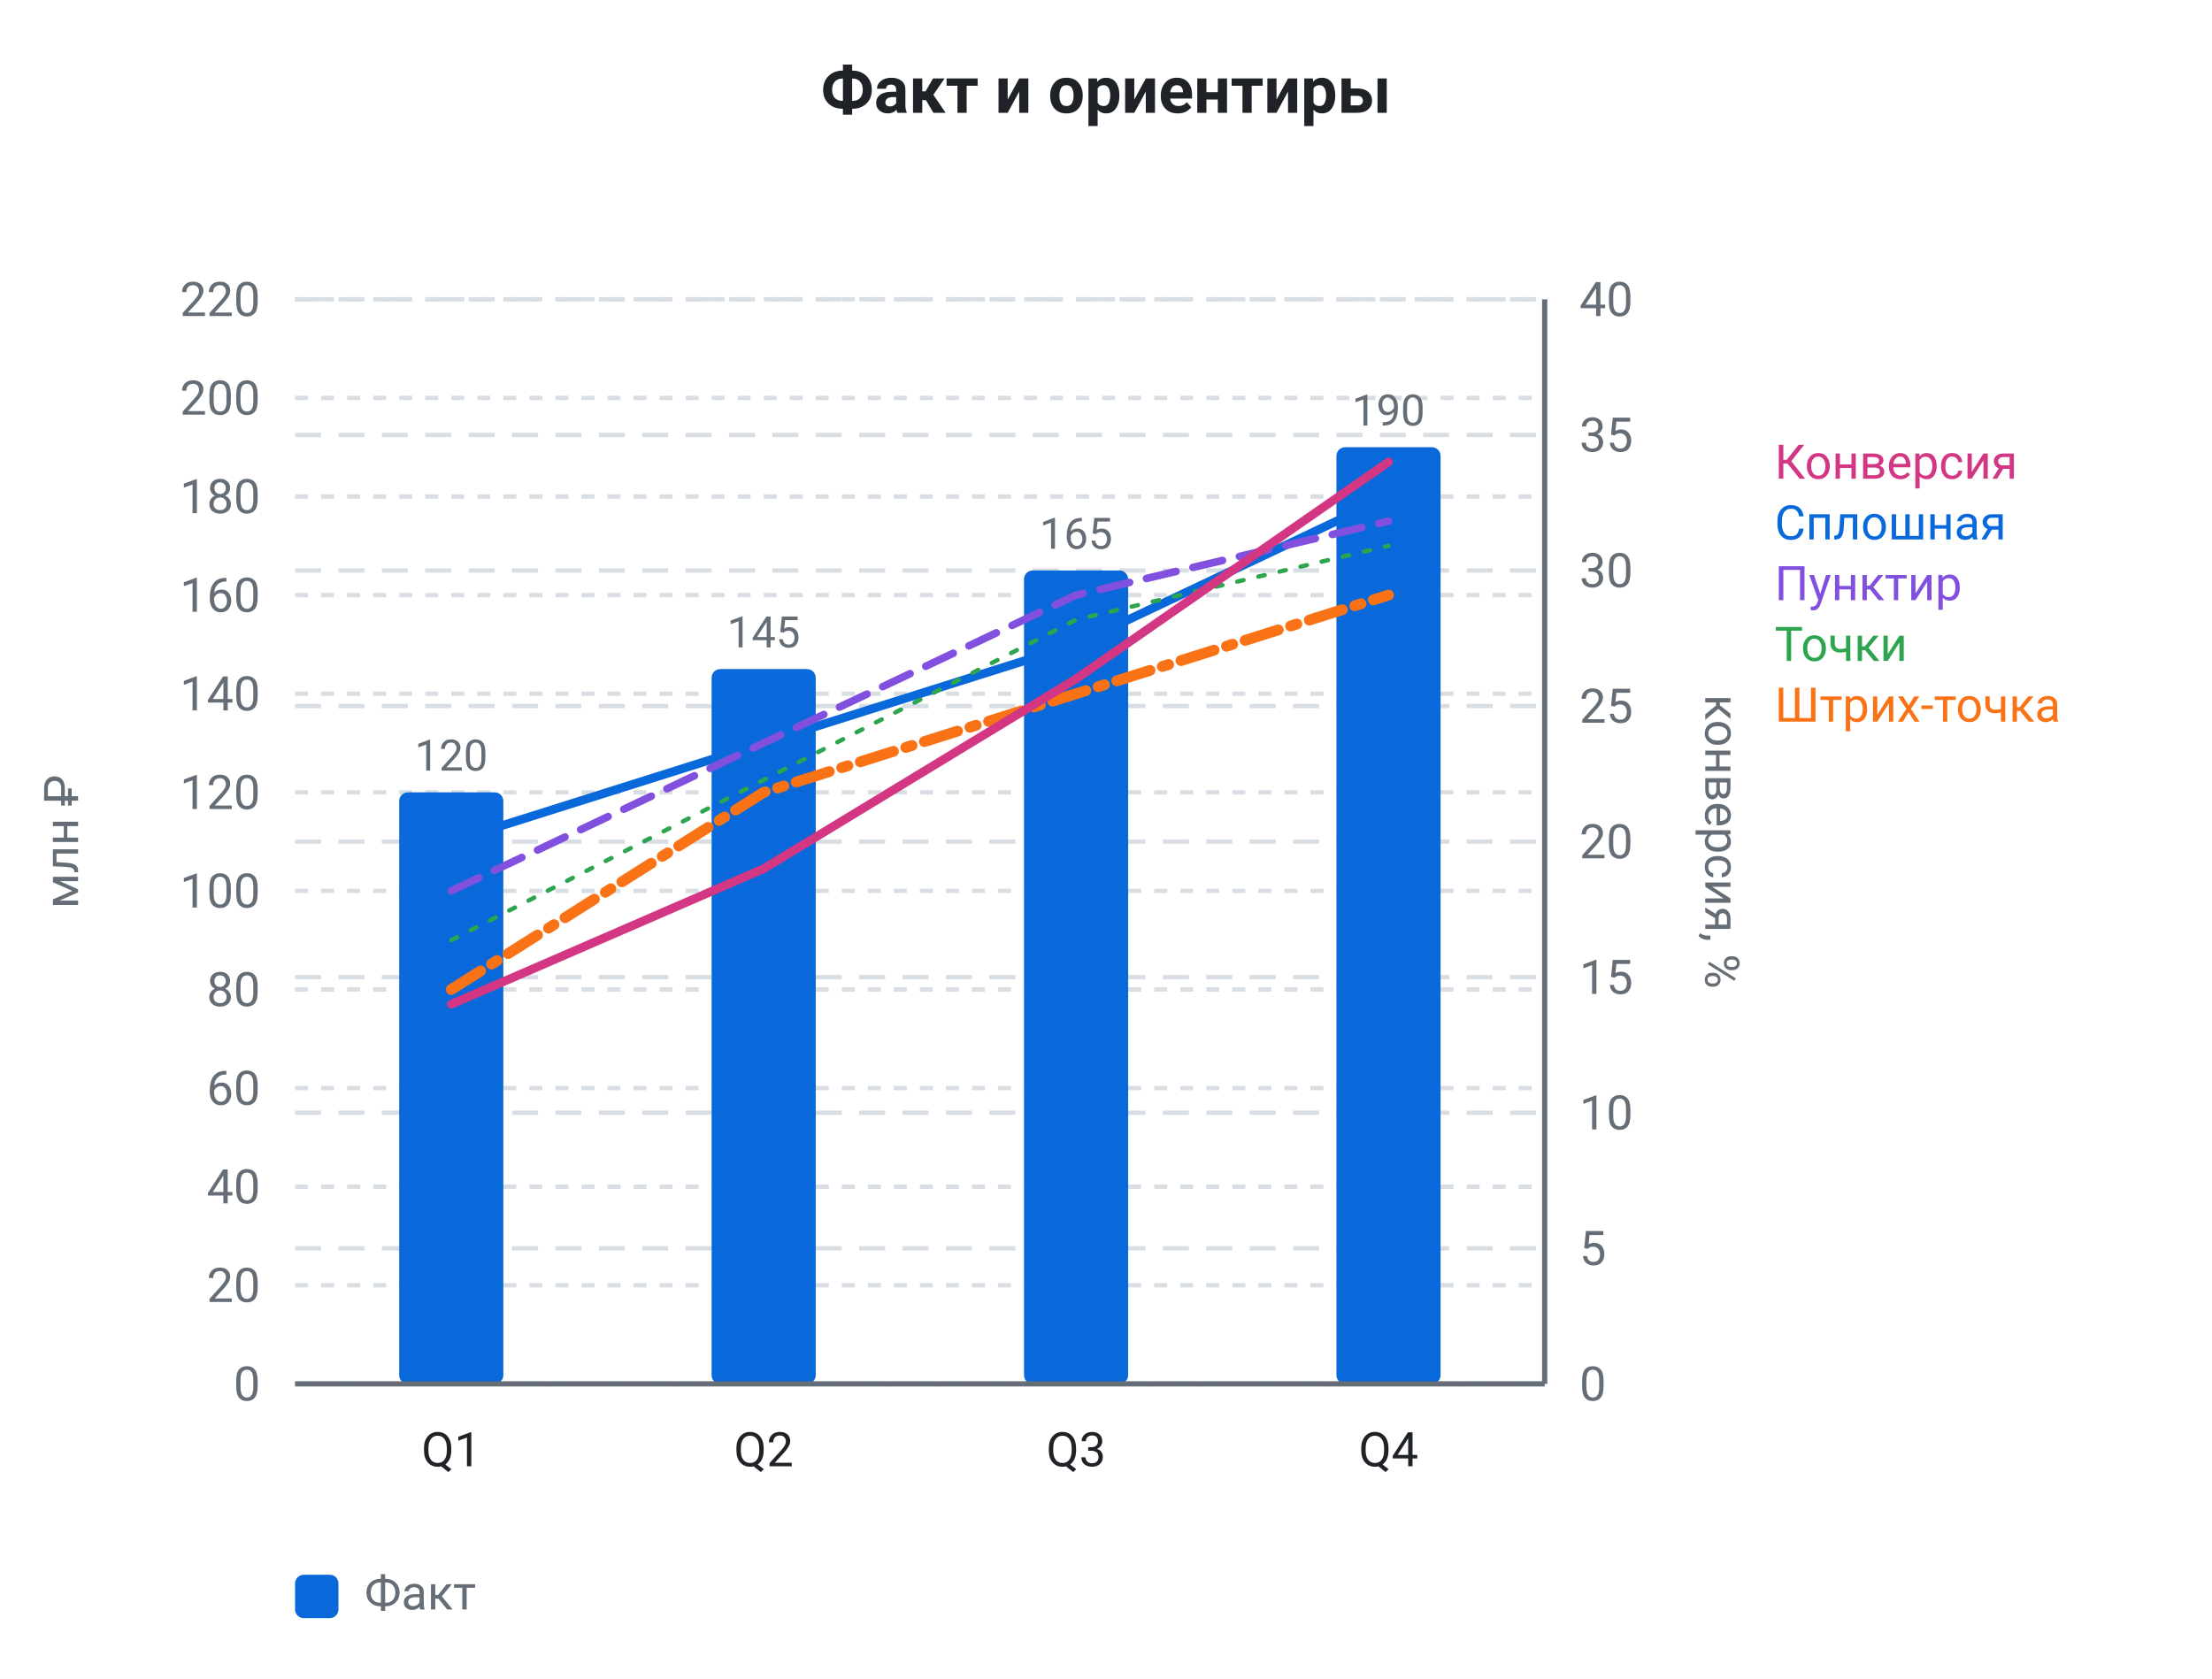
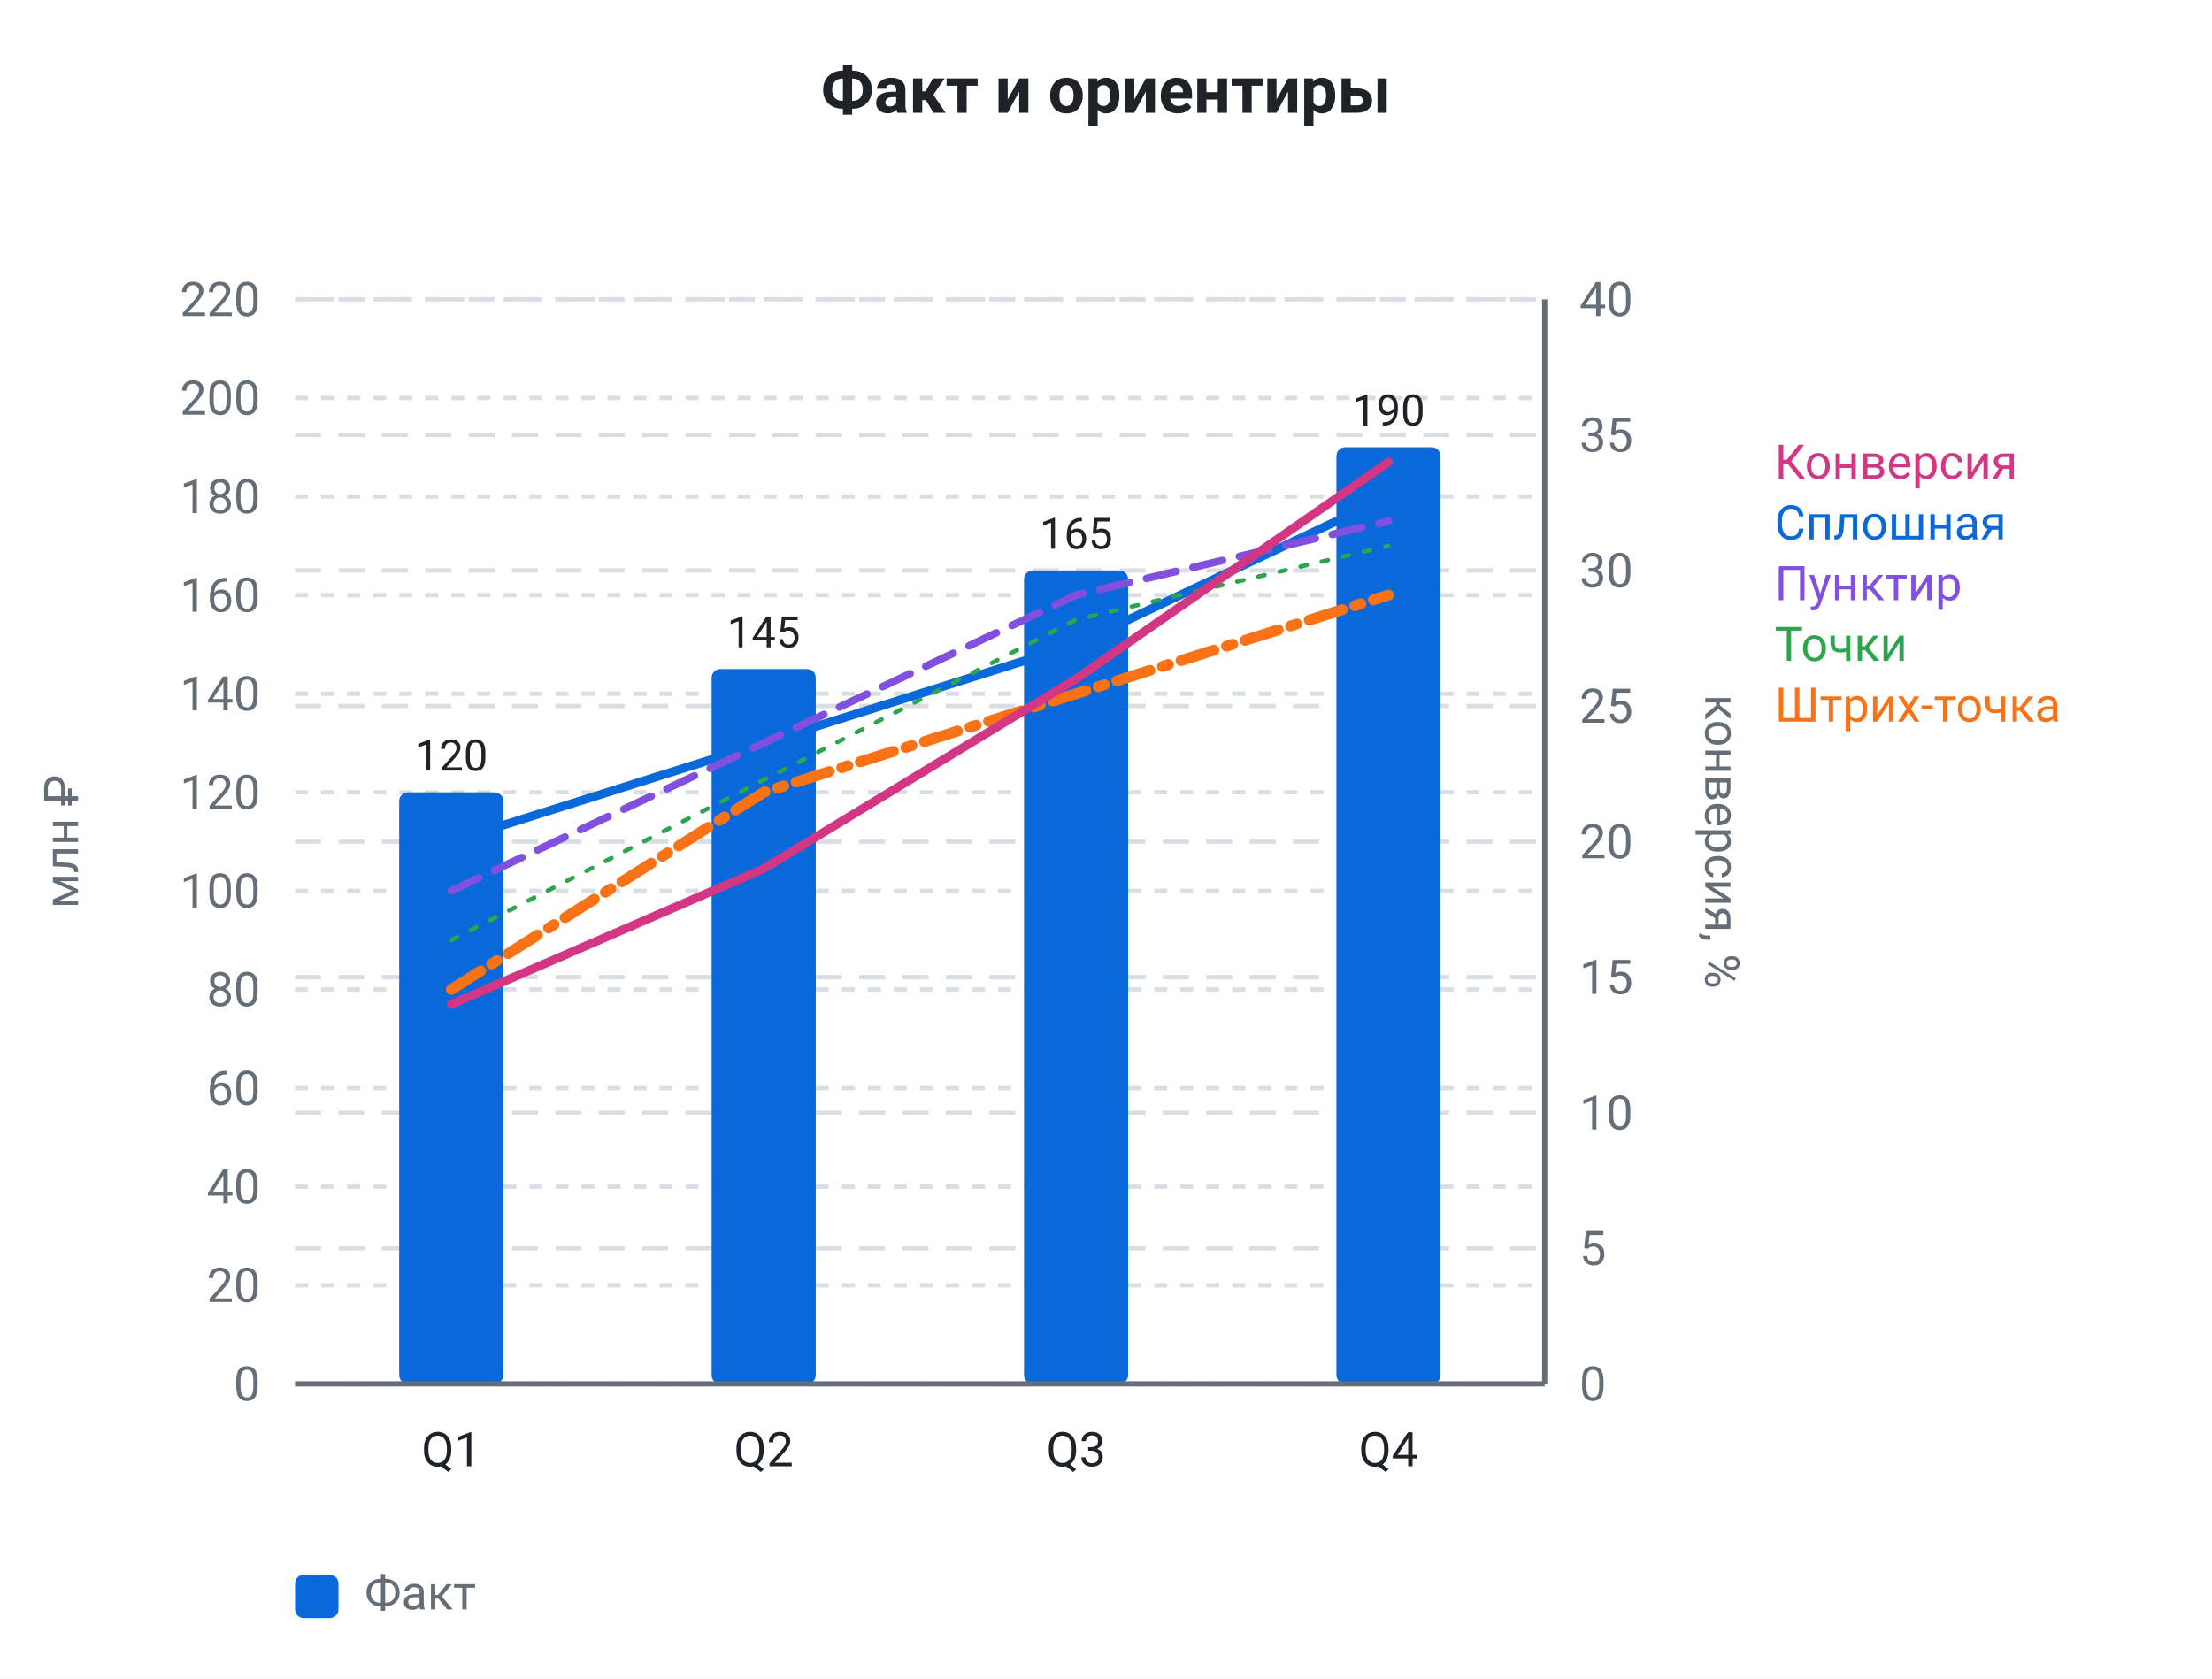
<svg xmlns="http://www.w3.org/2000/svg" viewBox="0 0 509.79 387" width="509.79" height="387" role="img" font-family="system-ui, -apple-system, &quot;Segoe UI&quot;, Roboto, sans-serif">
  <rect data-bg="canvas" x="0" y="0" width="509.79" height="387" fill="#ffffff" />
  <text x="254.9" y="26" fill="#1f2328" font-size="15" text-anchor="middle" font-weight="600">Факт и ориентиры</text>
  <line x1="68" y1="319" x2="356" y2="319" stroke="#d8dee4" stroke-width="1" stroke-dasharray="3 3" />
  <text x="60" y="322.85" fill="#656d76" font-size="11" text-anchor="end">0</text>
  <line x1="68" y1="296.27" x2="356" y2="296.27" stroke="#d8dee4" stroke-width="1" stroke-dasharray="3 3" />
  <text x="60" y="300.12" fill="#656d76" font-size="11" text-anchor="end">20</text>
  <line x1="68" y1="273.55" x2="356" y2="273.55" stroke="#d8dee4" stroke-width="1" stroke-dasharray="3 3" />
  <text x="60" y="277.4" fill="#656d76" font-size="11" text-anchor="end">40</text>
  <line x1="68" y1="250.82" x2="356" y2="250.82" stroke="#d8dee4" stroke-width="1" stroke-dasharray="3 3" />
  <text x="60" y="254.67" fill="#656d76" font-size="11" text-anchor="end">60</text>
  <line x1="68" y1="228.09" x2="356" y2="228.09" stroke="#d8dee4" stroke-width="1" stroke-dasharray="3 3" />
  <text x="60" y="231.94" fill="#656d76" font-size="11" text-anchor="end">80</text>
  <line x1="68" y1="205.36" x2="356" y2="205.36" stroke="#d8dee4" stroke-width="1" stroke-dasharray="3 3" />
  <text x="60" y="209.21" fill="#656d76" font-size="11" text-anchor="end">100</text>
  <line x1="68" y1="182.64" x2="356" y2="182.64" stroke="#d8dee4" stroke-width="1" stroke-dasharray="3 3" />
  <text x="60" y="186.49" fill="#656d76" font-size="11" text-anchor="end">120</text>
  <line x1="68" y1="159.91" x2="356" y2="159.91" stroke="#d8dee4" stroke-width="1" stroke-dasharray="3 3" />
  <text x="60" y="163.76" fill="#656d76" font-size="11" text-anchor="end">140</text>
  <line x1="68" y1="137.18" x2="356" y2="137.18" stroke="#d8dee4" stroke-width="1" stroke-dasharray="3 3" />
  <text x="60" y="141.03" fill="#656d76" font-size="11" text-anchor="end">160</text>
  <line x1="68" y1="114.45" x2="356" y2="114.45" stroke="#d8dee4" stroke-width="1" stroke-dasharray="3 3" />
  <text x="60" y="118.3" fill="#656d76" font-size="11" text-anchor="end">180</text>
  <line x1="68" y1="91.73" x2="356" y2="91.73" stroke="#d8dee4" stroke-width="1" stroke-dasharray="3 3" />
  <text x="60" y="95.58" fill="#656d76" font-size="11" text-anchor="end">200</text>
  <line x1="68" y1="69" x2="356" y2="69" stroke="#d8dee4" stroke-width="1" stroke-dasharray="3 3" />
  <text x="60" y="72.85" fill="#656d76" font-size="11" text-anchor="end">220</text>
  <line x1="68" y1="319" x2="356" y2="319" stroke="#d8dee4" stroke-width="1" stroke-dasharray="6 4" data-grid="y2" />
  <line x1="68" y1="287.75" x2="356" y2="287.75" stroke="#d8dee4" stroke-width="1" stroke-dasharray="6 4" data-grid="y2" />
  <line x1="68" y1="256.5" x2="356" y2="256.5" stroke="#d8dee4" stroke-width="1" stroke-dasharray="6 4" data-grid="y2" />
  <line x1="68" y1="225.25" x2="356" y2="225.25" stroke="#d8dee4" stroke-width="1" stroke-dasharray="6 4" data-grid="y2" />
  <line x1="68" y1="194" x2="356" y2="194" stroke="#d8dee4" stroke-width="1" stroke-dasharray="6 4" data-grid="y2" />
  <line x1="68" y1="162.75" x2="356" y2="162.75" stroke="#d8dee4" stroke-width="1" stroke-dasharray="6 4" data-grid="y2" />
  <line x1="68" y1="131.5" x2="356" y2="131.5" stroke="#d8dee4" stroke-width="1" stroke-dasharray="6 4" data-grid="y2" />
  <line x1="68" y1="100.25" x2="356" y2="100.25" stroke="#d8dee4" stroke-width="1" stroke-dasharray="6 4" data-grid="y2" />
  <line x1="68" y1="69" x2="356" y2="69" stroke="#d8dee4" stroke-width="1" stroke-dasharray="6 4" data-grid="y2" />
  <text x="18" y="194" fill="#656d76" font-size="11" text-anchor="middle" transform="rotate(-90 18 194)">млн ₽</text>
  <line x1="356" y1="69" x2="356" y2="319" stroke="#656d76" stroke-width="1.2" data-axis-line="y2" />
  <text x="364" y="322.85" fill="#656d76" font-size="11" text-anchor="start" data-y2-tick="0">0</text>
  <text x="364" y="291.6" fill="#656d76" font-size="11" text-anchor="start" data-y2-tick="5">5</text>
  <text x="364" y="260.35" fill="#656d76" font-size="11" text-anchor="start" data-y2-tick="10">10</text>
  <text x="364" y="229.1" fill="#656d76" font-size="11" text-anchor="start" data-y2-tick="15">15</text>
  <text x="364" y="197.85" fill="#656d76" font-size="11" text-anchor="start" data-y2-tick="20">20</text>
  <text x="364" y="166.6" fill="#656d76" font-size="11" text-anchor="start" data-y2-tick="25">25</text>
  <text x="364" y="135.35" fill="#656d76" font-size="11" text-anchor="start" data-y2-tick="30">30</text>
  <text x="364" y="104.1" fill="#656d76" font-size="11" text-anchor="start" data-y2-tick="35">35</text>
  <text x="364" y="72.85" fill="#656d76" font-size="11" text-anchor="start" data-y2-tick="40">40</text>
  <text x="393" y="194" fill="#656d76" font-size="11" text-anchor="middle" transform="rotate(90 393 194)" data-y2-label="1">конверсия, %</text>
  <rect x="92" y="182.64" width="24" height="136.36" fill="#0969da" rx="2" data-bar="0-0" />
-   <text x="104" y="177.64" fill="#656d76" font-size="10" text-anchor="middle">120</text>
+   <text x="104" y="177.64" fill="#1f2328" font-size="10" text-anchor="middle">120</text>
  <text x="104" y="338" fill="#1f2328" font-size="11" text-anchor="middle">Q1</text>
  <rect x="164" y="154.23" width="24" height="164.77" fill="#0969da" rx="2" data-bar="1-0" />
-   <text x="176" y="149.23" fill="#656d76" font-size="10" text-anchor="middle">145</text>
+   <text x="176" y="149.23" fill="#1f2328" font-size="10" text-anchor="middle">145</text>
  <text x="176" y="338" fill="#1f2328" font-size="11" text-anchor="middle">Q2</text>
  <rect x="236" y="131.5" width="24" height="187.5" fill="#0969da" rx="2" data-bar="2-0" />
-   <text x="248" y="126.5" fill="#656d76" font-size="10" text-anchor="middle">165</text>
+   <text x="248" y="126.5" fill="#1f2328" font-size="10" text-anchor="middle">165</text>
  <text x="248" y="338" fill="#1f2328" font-size="11" text-anchor="middle">Q3</text>
  <rect x="308" y="103.09" width="24" height="215.91" fill="#0969da" rx="2" data-bar="3-0" />
-   <text x="320" y="98.09" fill="#656d76" font-size="10" text-anchor="middle">190</text>
+   <text x="320" y="98.09" fill="#1f2328" font-size="10" text-anchor="middle">190</text>
  <text x="320" y="338" fill="#1f2328" font-size="11" text-anchor="middle">Q4</text>
  <line x1="68" y1="319" x2="356" y2="319" stroke="#656d76" stroke-width="1.2" />
  <polyline points="104,194 176,171.27 248,148.55 320,114.45" fill="none" stroke="#0969da" stroke-width="2" stroke-linejoin="round" stroke-linecap="round" data-line="0" />
  <polyline points="104,205.36 248,137.18 320,120.14" fill="none" stroke="#8250df" stroke-width="1.75" stroke-linejoin="round" stroke-linecap="round" stroke-dasharray="7 4" data-line="1" />
  <polyline points="104,216.73 248,142.86 320,125.82" fill="none" stroke="#2da44e" stroke-width="1" stroke-linejoin="round" stroke-linecap="round" stroke-dasharray="1.5 3.5" data-line="2" />
  <polyline points="104,228.09 176,182.64 320,137.18" fill="none" stroke="#f97316" stroke-width="2.5" stroke-linejoin="round" stroke-linecap="round" stroke-dasharray="8 3 1.5 3" data-line="3" />
  <polyline points="104,231.5 176,200.25 248,156.5 320,106.5" fill="none" stroke="#d33682" stroke-width="2" stroke-linejoin="round" stroke-linecap="round" data-line="4" data-axis="y2" />
  <text x="409" y="110.35" fill="#d33682" font-size="11" text-anchor="start" data-line-label="Конверсия">Конверсия</text>
  <text x="409" y="124.35" fill="#0969da" font-size="11" text-anchor="start" data-line-label="Сплошная">Сплошная</text>
  <text x="409" y="138.35" fill="#8250df" font-size="11" text-anchor="start" data-line-label="Пунктир">Пунктир</text>
  <text x="409" y="152.35" fill="#2da44e" font-size="11" text-anchor="start" data-line-label="Точки">Точки</text>
  <text x="409" y="166.35" fill="#f97316" font-size="11" text-anchor="start" data-line-label="Штрих-точка">Штрих-точка</text>
  <rect x="68" y="363" width="10" height="10" fill="#0969da" rx="2" />
  <text x="84" y="371" fill="#656d76" font-size="11" text-anchor="start">Факт</text>
</svg>
